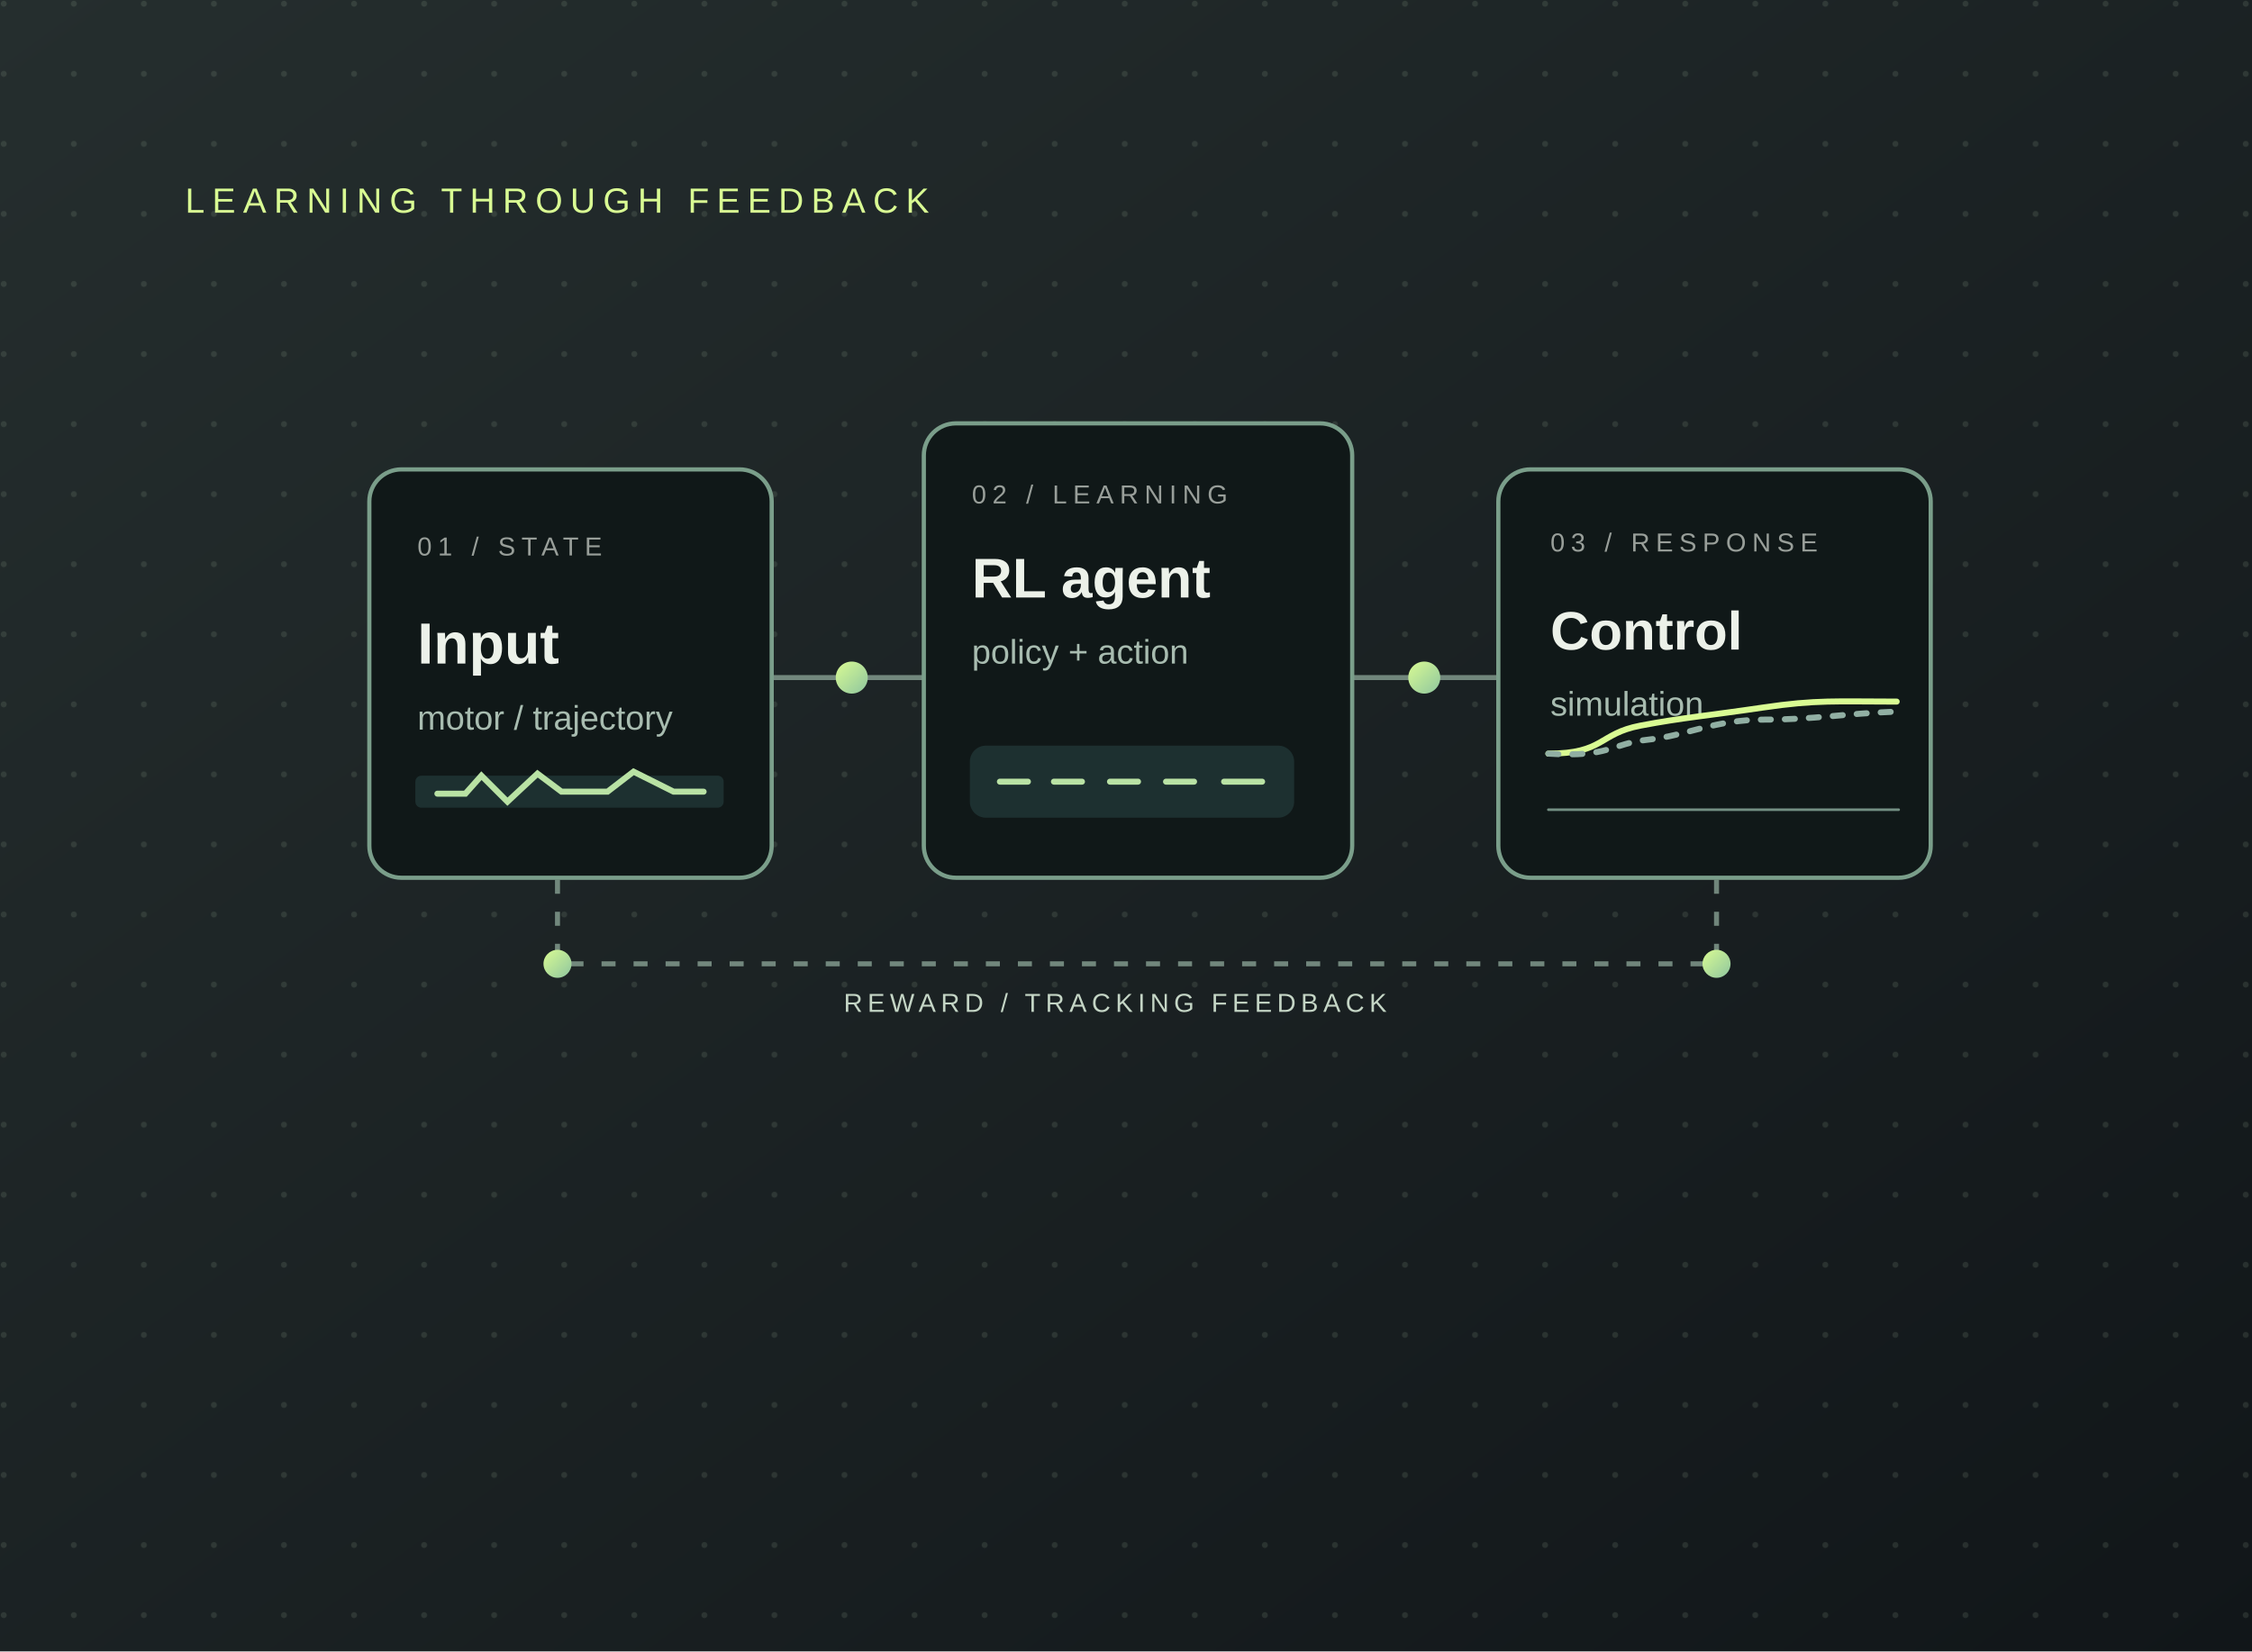
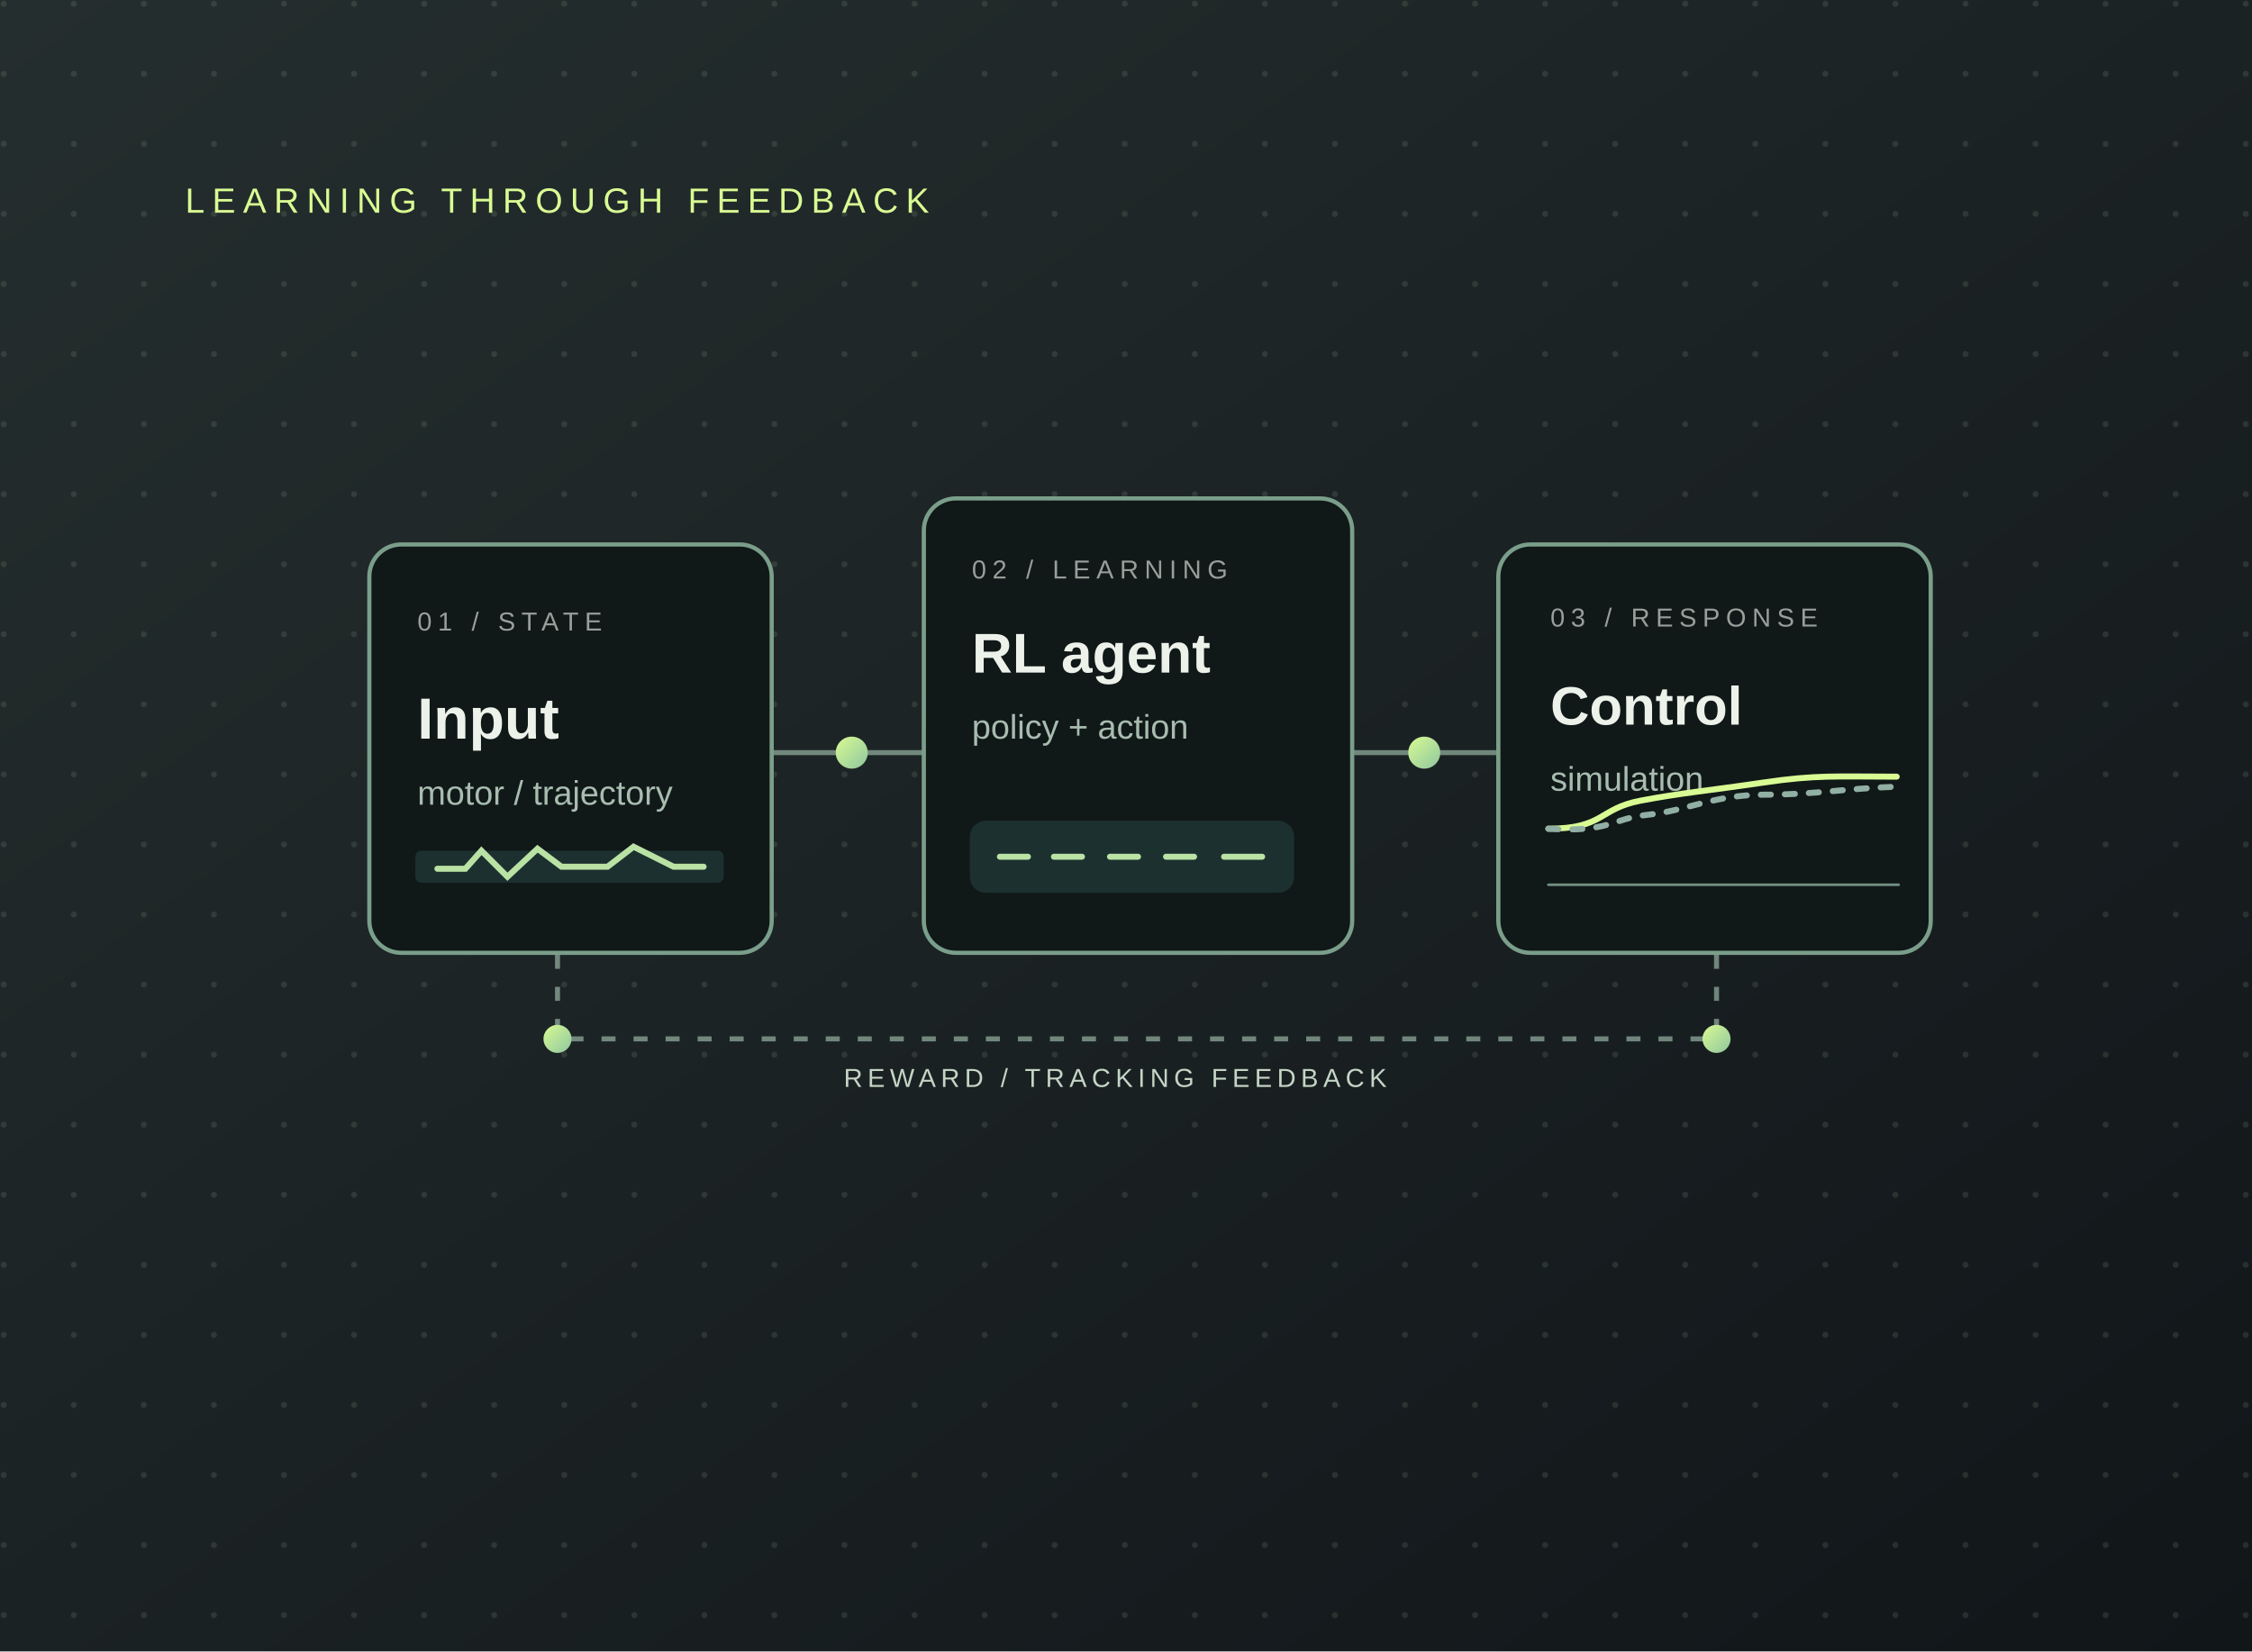
<svg xmlns="http://www.w3.org/2000/svg" viewBox="0 0 900 660" role="img" aria-labelledby="title desc">
  <defs>
    <linearGradient id="bg" x1="0" y1="0" x2="1" y2="1">
      <stop stop-color="#252e2e" />
      <stop offset="1" stop-color="#111619" />
    </linearGradient>
    <linearGradient id="lime" x1="0" y1="0" x2="1" y2="1">
      <stop stop-color="#d9fb93" />
      <stop offset="1" stop-color="#8fc69f" />
    </linearGradient>
    <pattern id="dots" width="28" height="28" patternUnits="userSpaceOnUse">
      <circle cx="1.5" cy="1.5" r="1.2" fill="#c6e1bd" opacity=".12" />
    </pattern>
  </defs>
  <rect width="900" height="660" fill="url(#bg)" />
  <rect width="900" height="660" fill="url(#dots)" />
  <g font-family="Arial,sans-serif" fill="#ecf1e9">
    <text x="74" y="85" font-size="14" letter-spacing="3" fill="#d9fb93">LEARNING THROUGH FEEDBACK</text>
  </g>
-   <g transform="translate(90 6) scale(0.80)">
+   <g transform="translate(90 36) scale(0.80)">
    <g fill="none" stroke="#9fbdac" stroke-width="2.5" opacity=".65">
      <path d="M273 331 H349" />
      <path d="M563 331 H636" />
      <path d="M745 432 V474 H166 V426" stroke-dasharray="7 9" />
    </g>
    <g fill="url(#lime)">
      <circle cx="313" cy="331" r="8" />
      <circle cx="599" cy="331" r="8" />
      <circle cx="166" cy="474" r="7" />
      <circle cx="745" cy="474" r="7" />
    </g>
    <g fill="#101818" stroke="#7a9e8a" stroke-width="2.1">
      <rect x="72" y="227" width="201" height="204" rx="16" />
      <rect x="349" y="204" width="214" height="227" rx="16" />
      <rect x="636" y="227" width="216" height="204" rx="16" />
    </g>
    <g font-family="Arial,sans-serif" fill="#ecf1e9">
      <text x="96" y="270" font-size="13" letter-spacing="3" opacity=".62">01 / STATE</text>
      <text x="96" y="324" font-size="29" font-weight="700">Input</text>
      <text x="96" y="357" font-size="17" fill="#a8bcb0">motor / trajectory</text>
      <text x="373" y="244" font-size="13" letter-spacing="3" opacity=".62">02 / LEARNING</text>
      <text x="373" y="291" font-size="28" font-weight="700">RL agent</text>
      <text x="373" y="324" font-size="17" fill="#a8bcb0">policy + action</text>
      <text x="662" y="268" font-size="13" letter-spacing="3" opacity=".62">03 / RESPONSE</text>
      <text x="662" y="317" font-size="27" font-weight="700">Control</text>
      <text x="662" y="350" font-size="17" fill="#a8bcb0">simulation</text>
      <text x="309" y="498" font-size="13" letter-spacing="2.5" fill="#c4d5c5">REWARD / TRACKING FEEDBACK</text>
    </g>
    <g fill="#1d3030">
      <rect x="95" y="380" width="154" height="16" rx="3" />
      <rect x="372" y="365" width="162" height="36" rx="8" />
    </g>
    <g fill="none" stroke="#b9e2a4" stroke-width="3" stroke-linecap="round">
      <path d="M106 389 H120 L128 380 L141 393 L156 379 L168 388 L191 388 L204 378 L224 388 L239 388" />
      <path d="M387 383 H401 M414 383 H428 M442 383 H456 M470 383 H484 M499 383 H518" />
    </g>
    <g fill="none" stroke-width="3" stroke-linejoin="round" stroke-linecap="round">
      <path d="M661 397 H836" stroke="#738f83" stroke-width="1.3" />
      <path d="M661 369 C689 369 686 359 707 355 S741 350 768 346 S805 343 835 343" stroke="#d9fb93" />
      <path d="M661 369 C692 371 692 364 711 362 S744 352 769 352 S808 349 835 348" stroke="#91afa3" stroke-dasharray="5 7" />
    </g>
  </g>
</svg>
